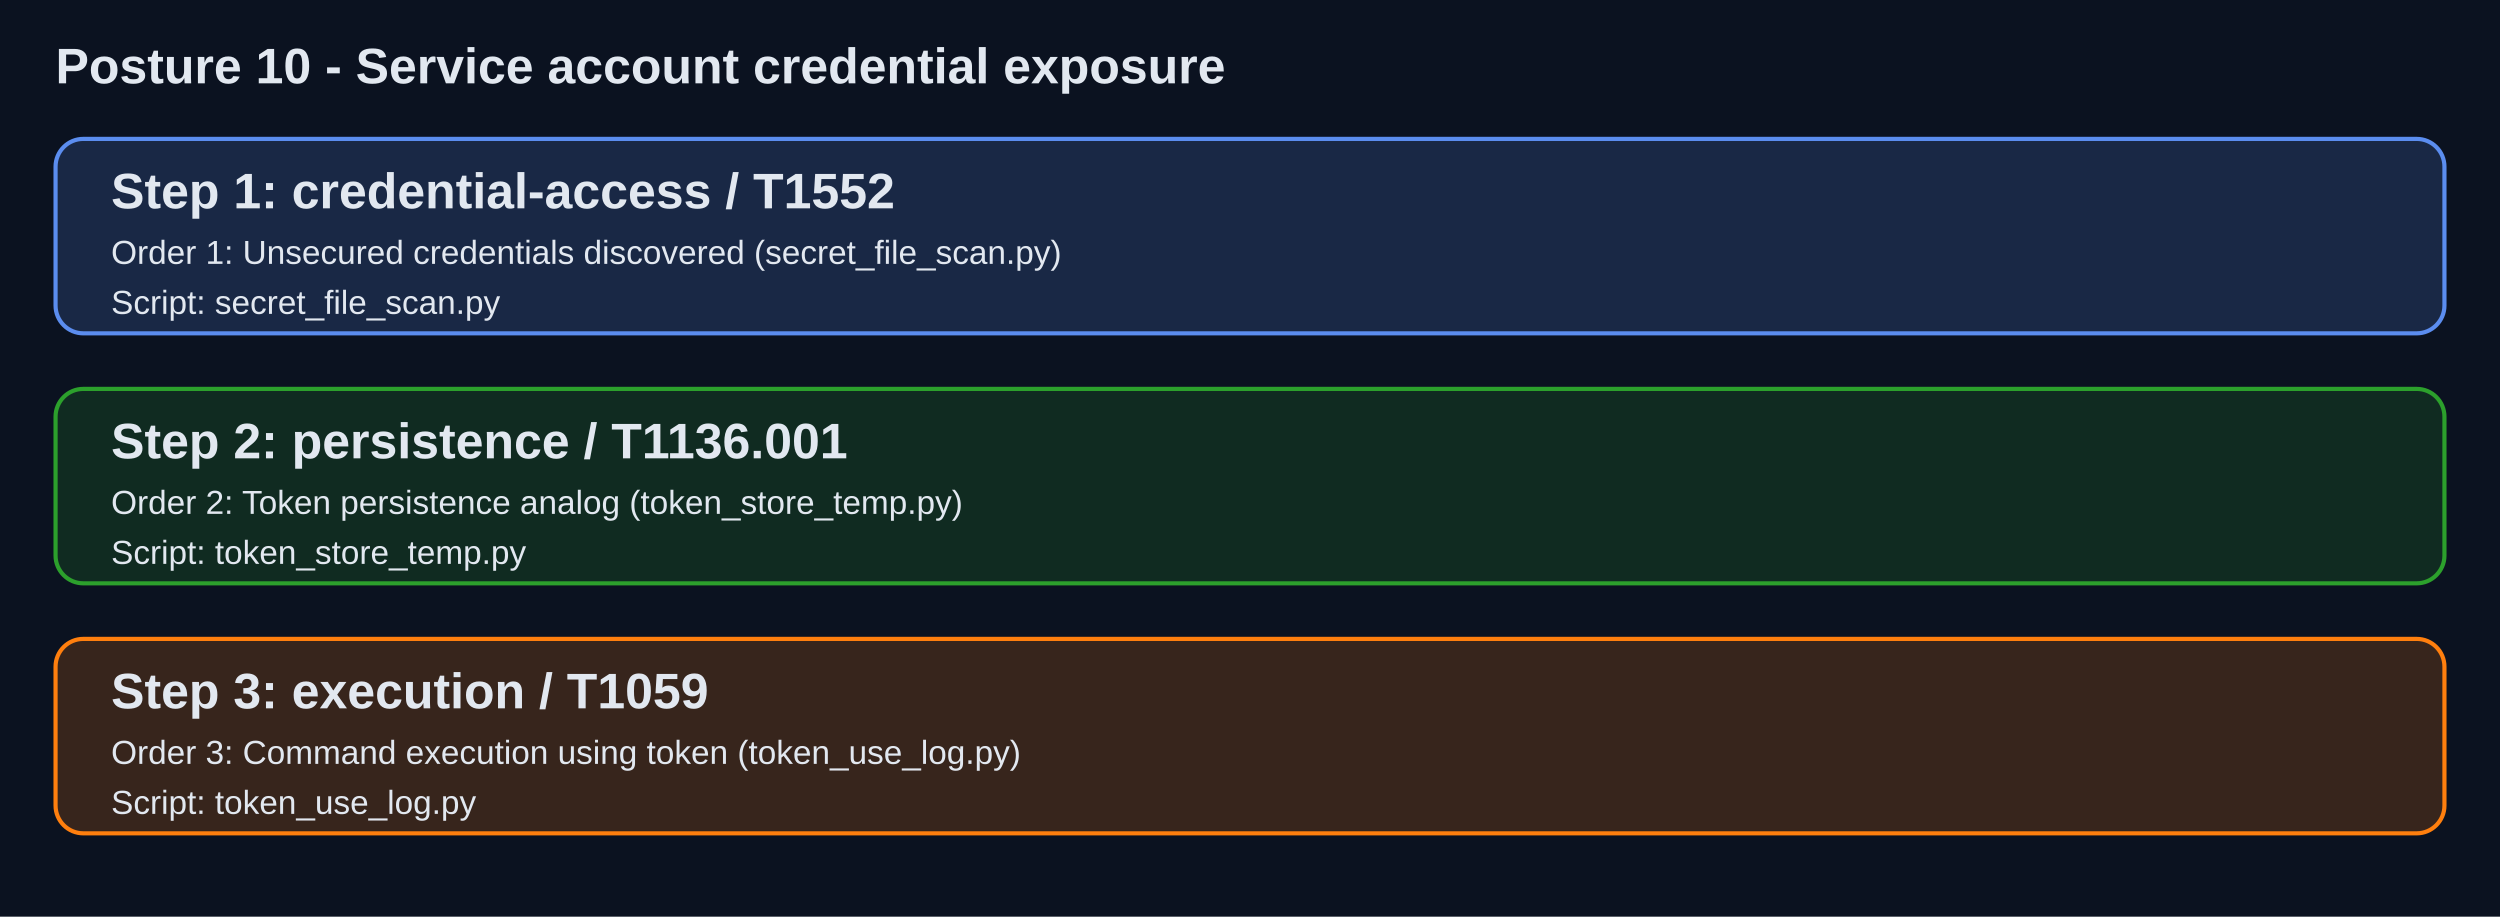
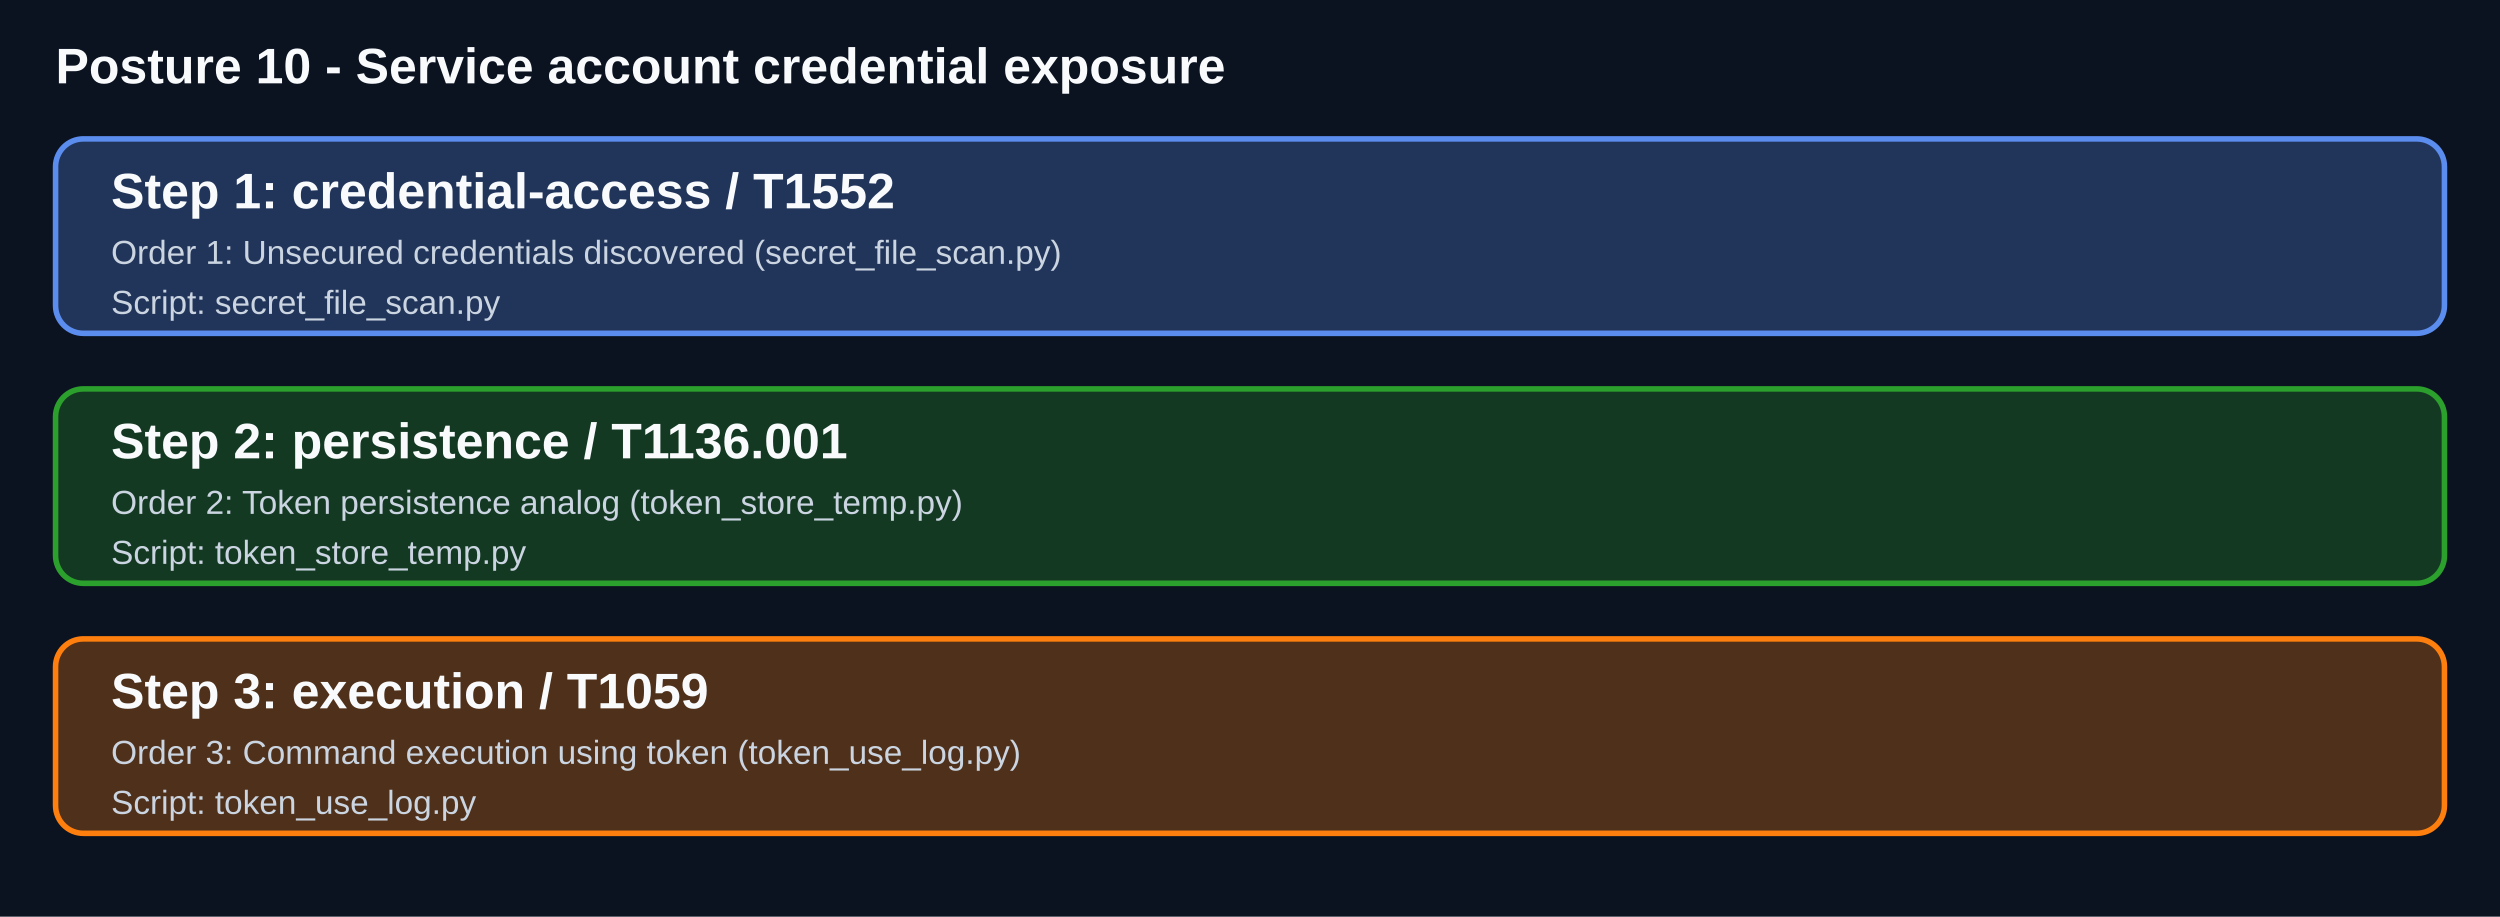
<svg xmlns="http://www.w3.org/2000/svg" width="900" height="330" viewBox="0 0 900 330">
  <rect width="100%" height="100%" fill="#0b1220" />
-   <style>text{font-family:Arial,Helvetica,sans-serif;font-size:14px;fill:#e2e8f0;} .hdr{font-size:18px;font-weight:bold;} .sub{font-size:12px;}</style>
+   <style>text{font-family:Arial,Helvetica,sans-serif;font-size:14px;fill:#f8fafc;} .hdr{font-size:18px;font-weight:bold;} .sub{font-size:12px;fill:#cbd5e1;}</style>
  <text x="20" y="30" class="hdr">Posture 10 - Service account credential exposure</text>
-   <rect x="20" y="50" width="860" height="70" rx="10" ry="10" fill="#5b8def" fill-opacity="0.18" stroke="#5b8def" stroke-width="1.5" />
+   <rect x="20" y="50" width="860" height="70" rx="10" ry="10" fill="#5b8def" fill-opacity="0.28" stroke="#5b8def" stroke-width="2" />
  <text x="40" y="75" class="hdr">Step 1: credential-access / T1552</text>
  <text x="40" y="95" class="sub">Order 1: Unsecured credentials discovered (secret_file_scan.py)</text>
  <text x="40" y="113" class="sub">Script: secret_file_scan.py</text>
-   <rect x="20" y="140" width="860" height="70" rx="10" ry="10" fill="#2ca02c" fill-opacity="0.18" stroke="#2ca02c" stroke-width="1.5" />
+   <rect x="20" y="140" width="860" height="70" rx="10" ry="10" fill="#2ca02c" fill-opacity="0.28" stroke="#2ca02c" stroke-width="2" />
  <text x="40" y="165" class="hdr">Step 2: persistence / T1136.001</text>
  <text x="40" y="185" class="sub">Order 2: Token persistence analog (token_store_temp.py)</text>
  <text x="40" y="203" class="sub">Script: token_store_temp.py</text>
-   <rect x="20" y="230" width="860" height="70" rx="10" ry="10" fill="#ff7f0e" fill-opacity="0.18" stroke="#ff7f0e" stroke-width="1.5" />
+   <rect x="20" y="230" width="860" height="70" rx="10" ry="10" fill="#ff7f0e" fill-opacity="0.28" stroke="#ff7f0e" stroke-width="2" />
  <text x="40" y="255" class="hdr">Step 3: execution / T1059</text>
  <text x="40" y="275" class="sub">Order 3: Command execution using token (token_use_log.py)</text>
  <text x="40" y="293" class="sub">Script: token_use_log.py</text>
</svg>
